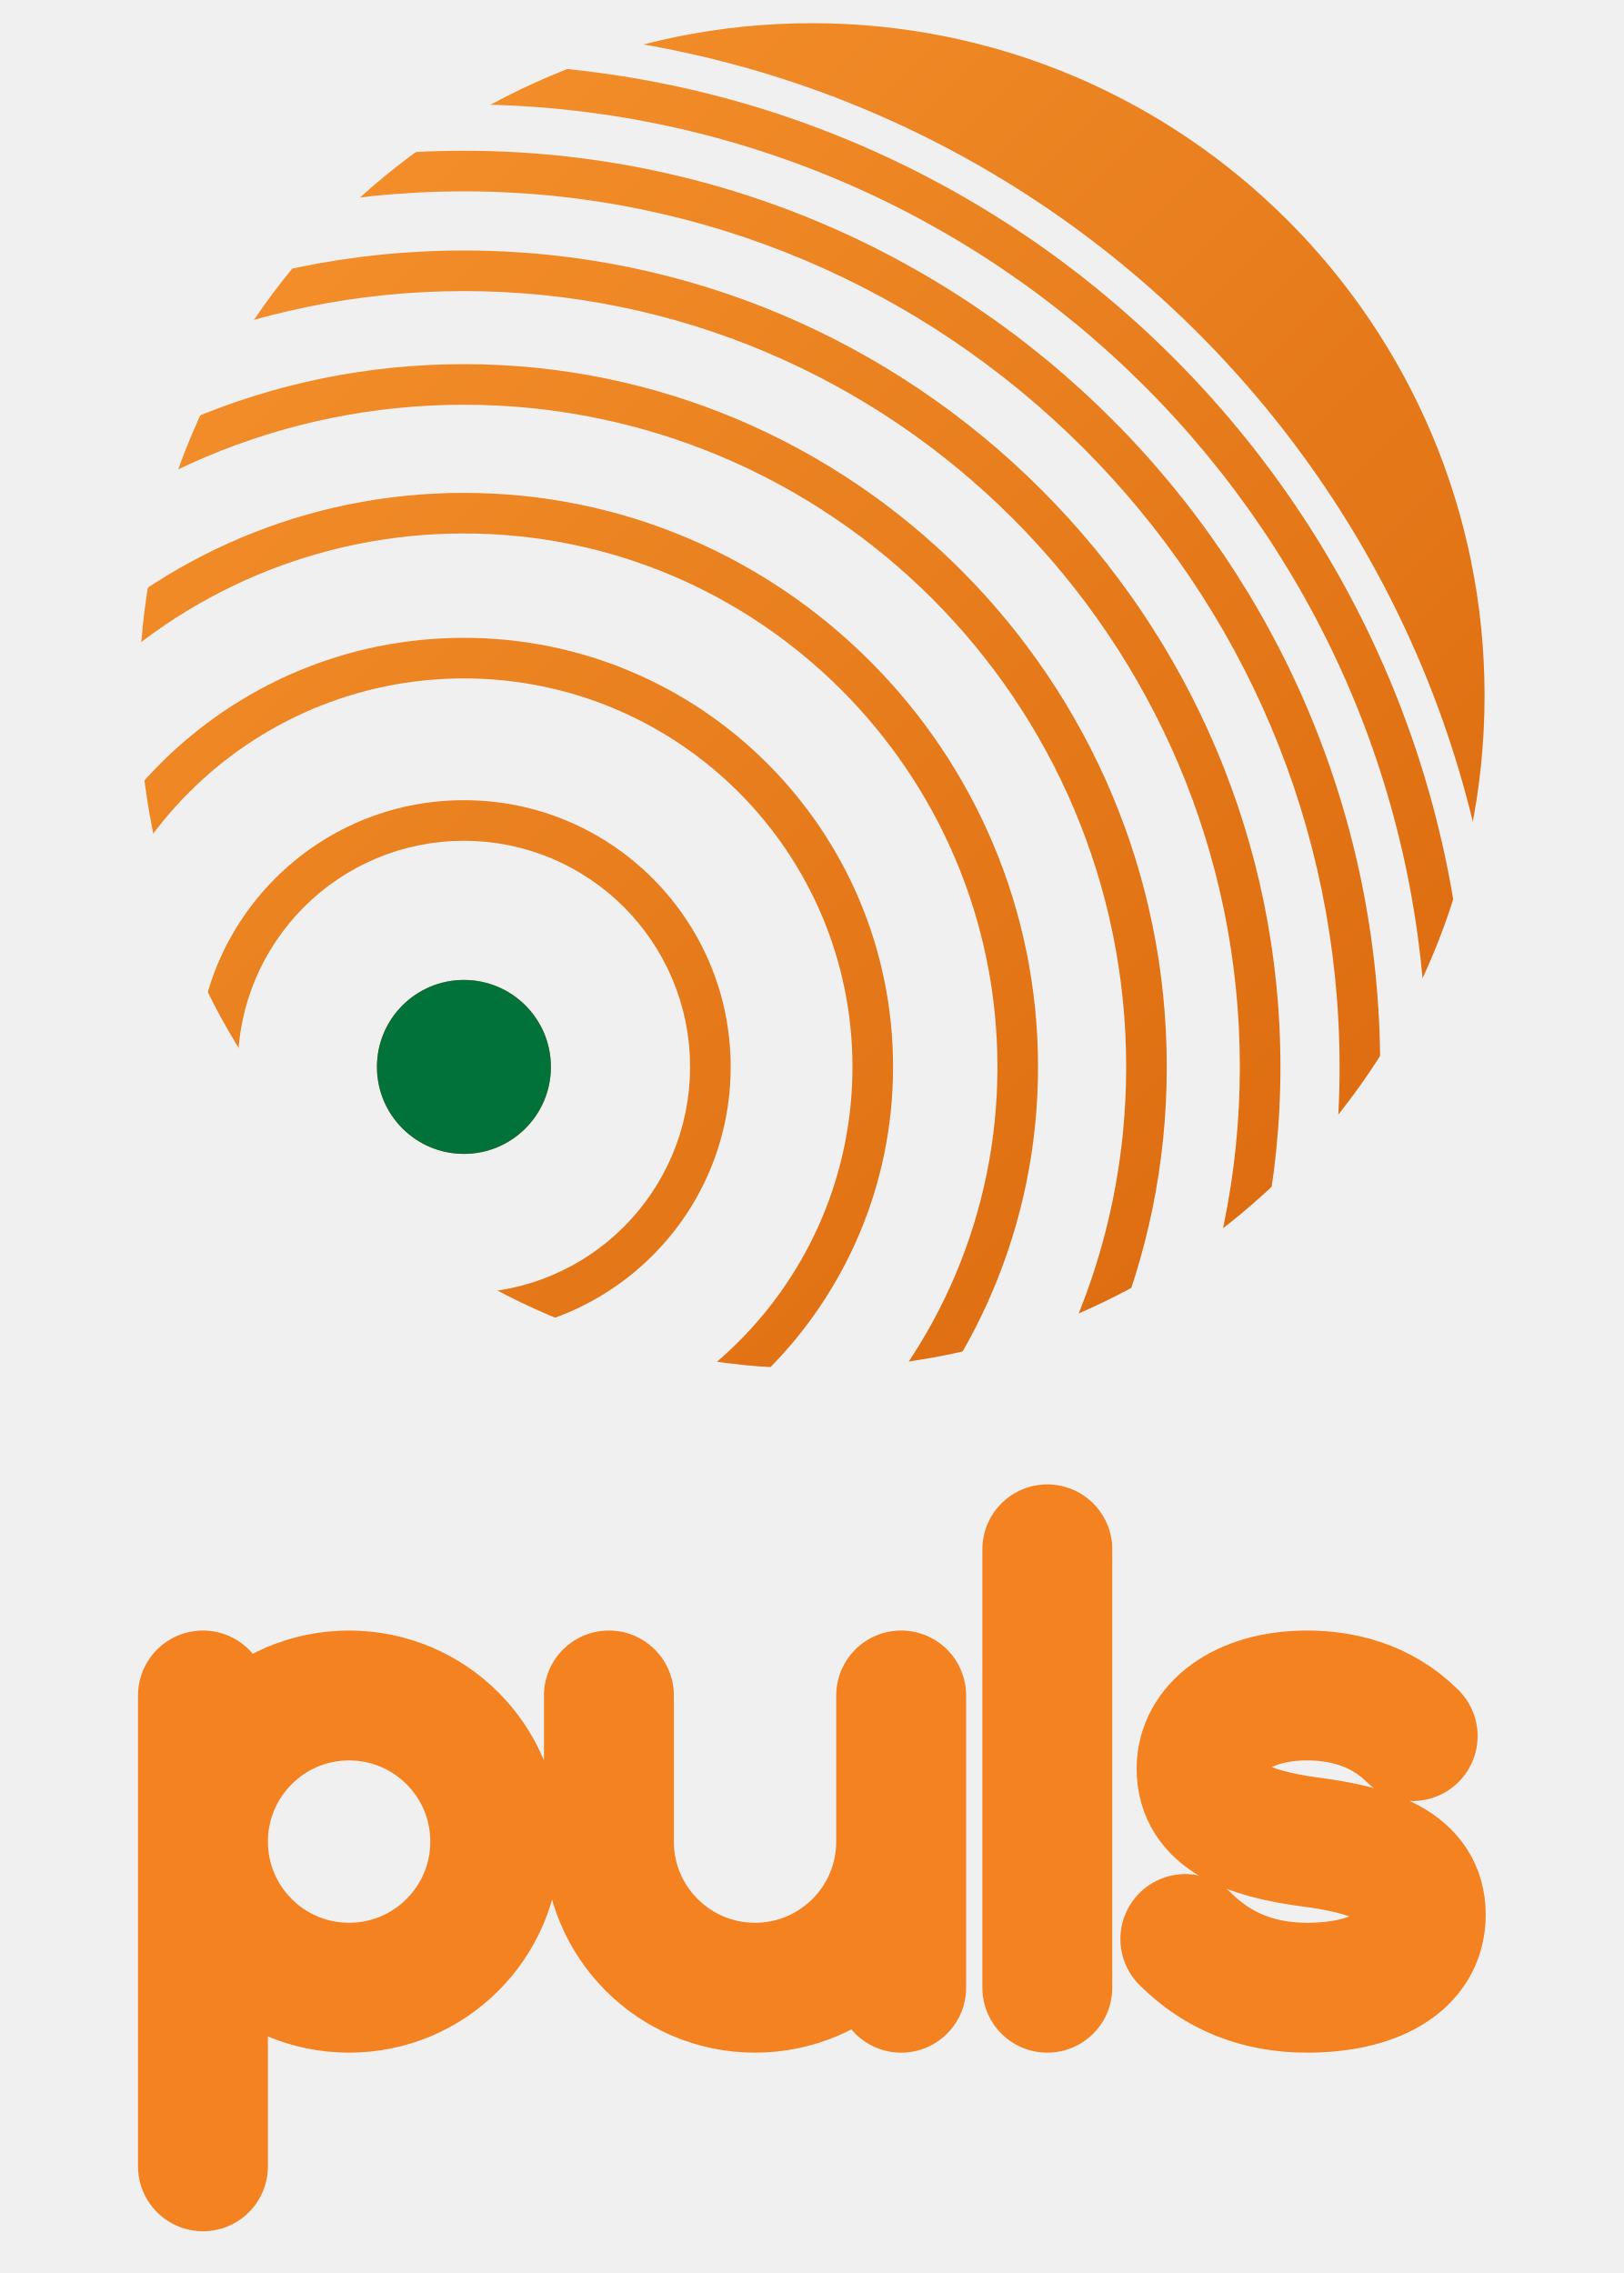
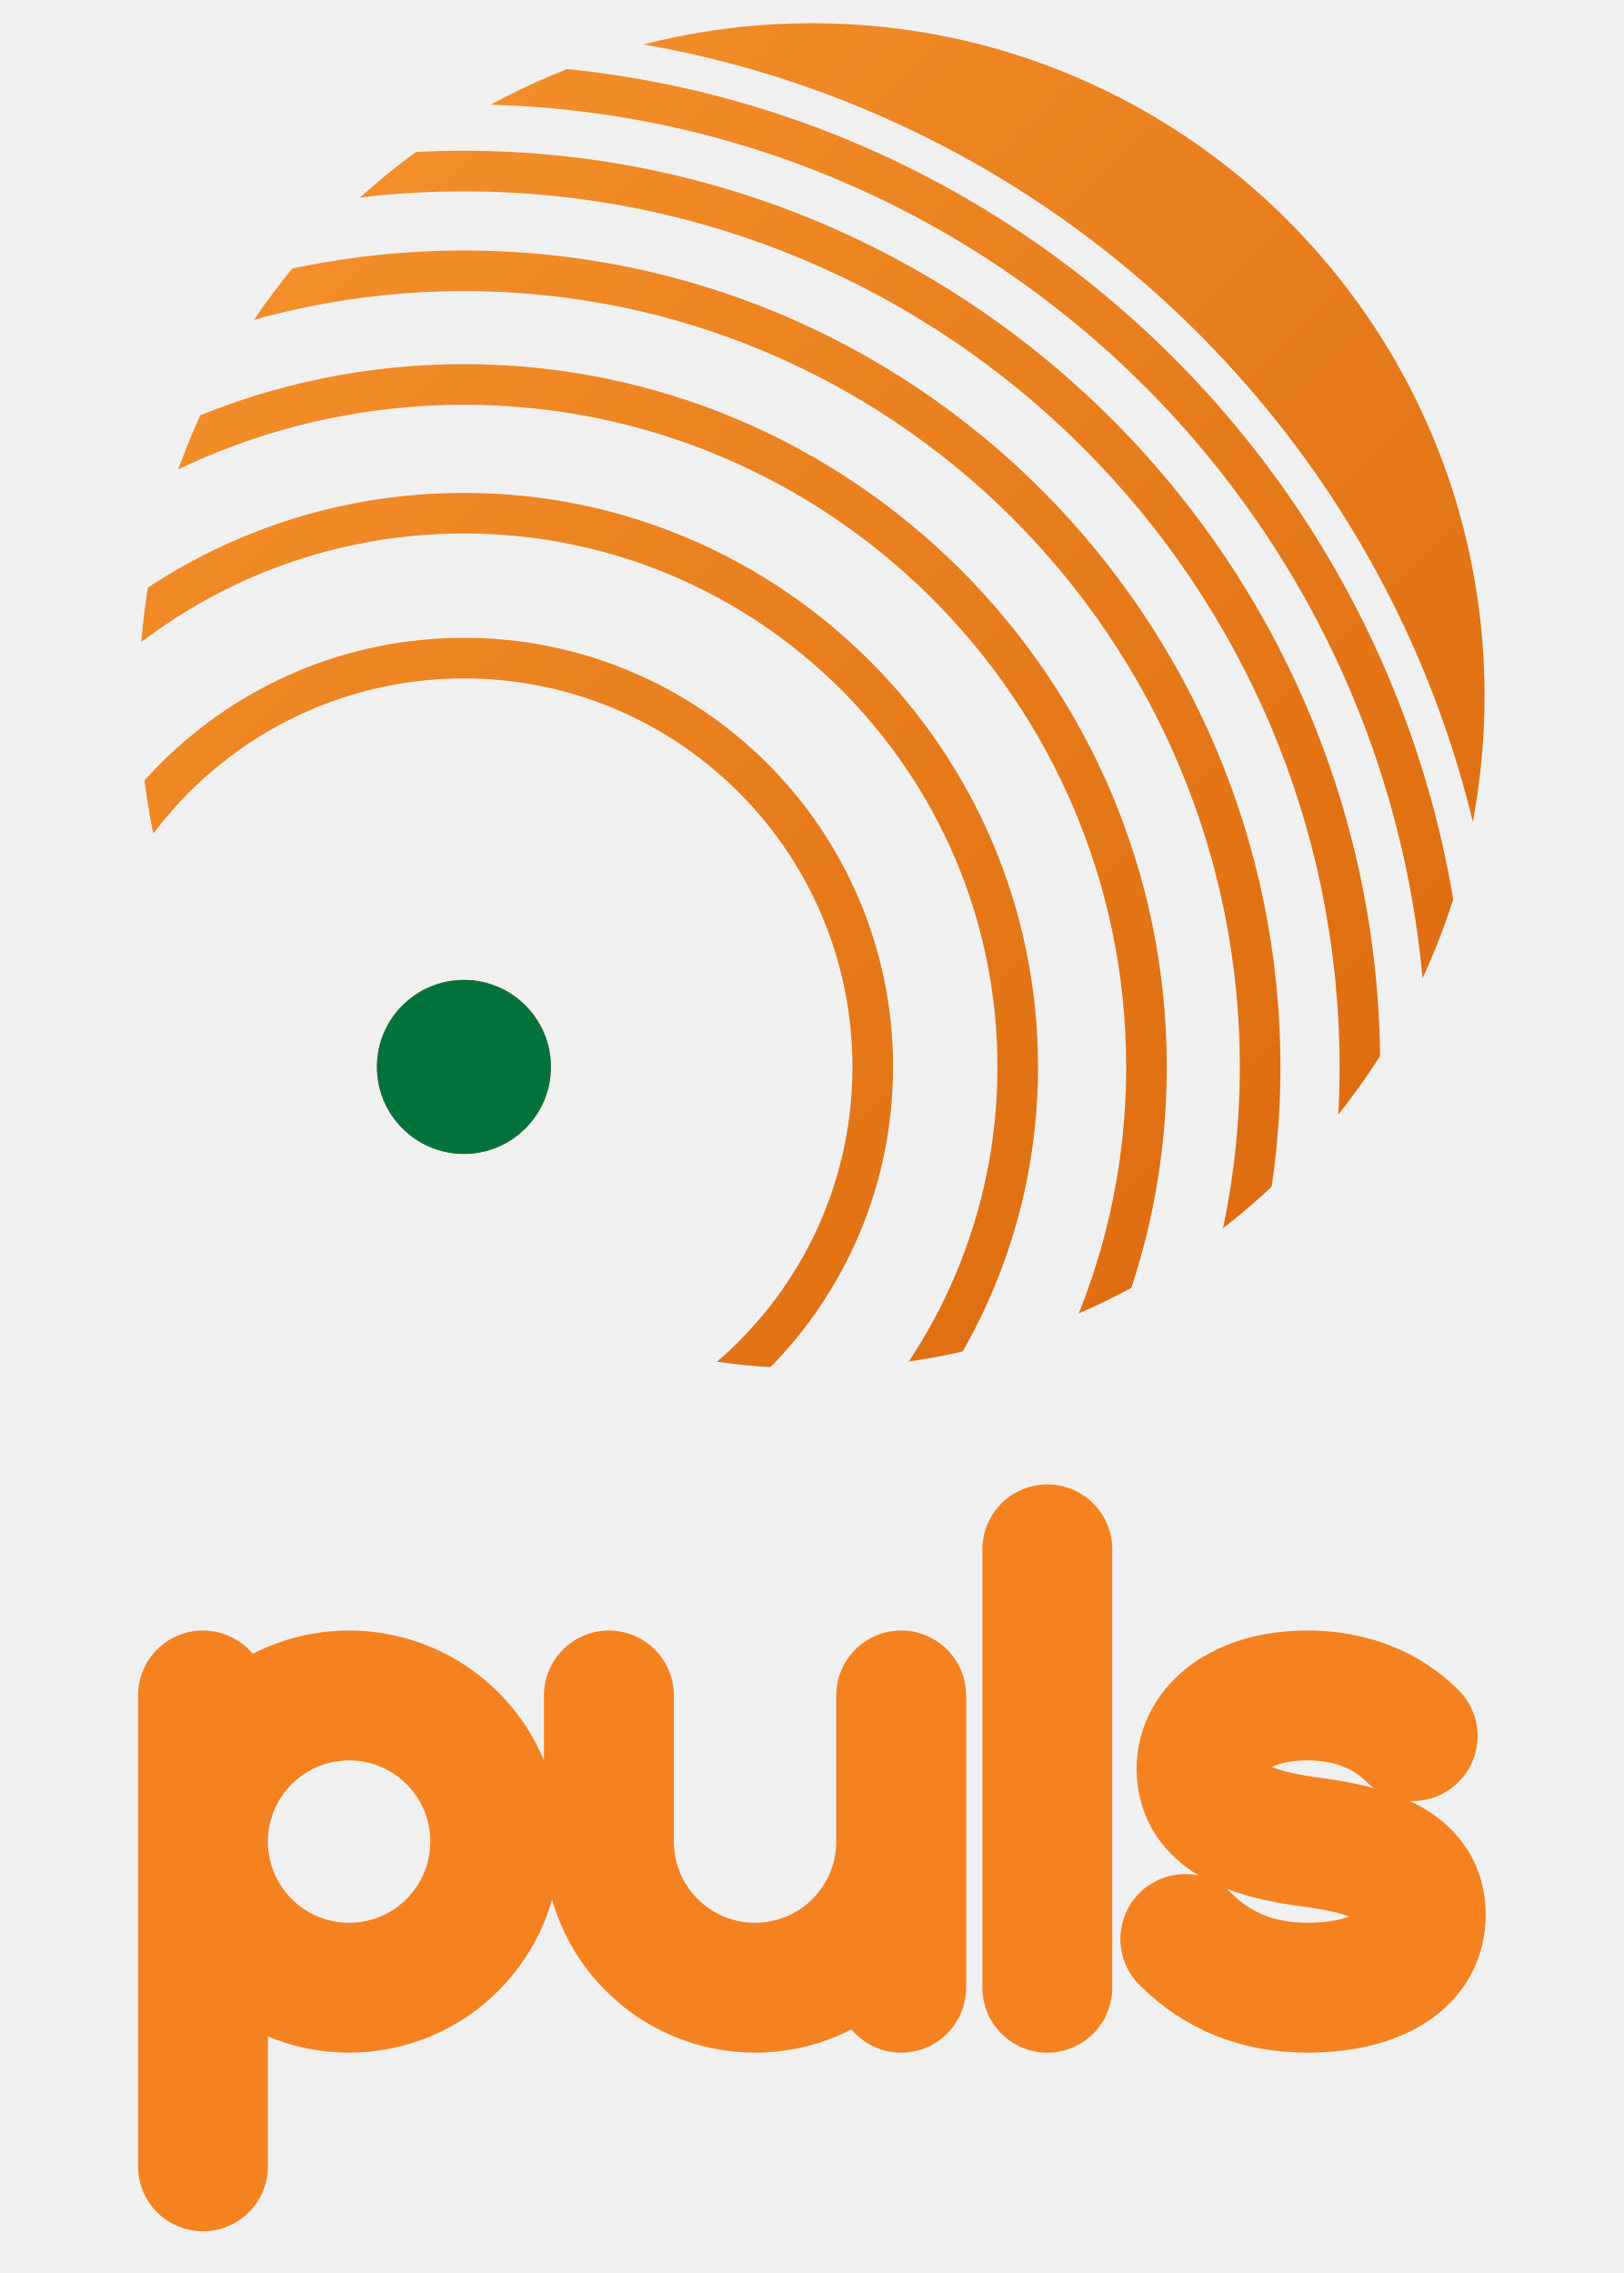
<svg xmlns="http://www.w3.org/2000/svg" viewBox="0 0 140 196" role="img" aria-label="Puls">
  <g transform="translate(10 0)">
    <defs>
      <linearGradient id="bg" x1="0" y1="0" x2="1" y2="1">
        <stop offset="0" stop-color="#f7952f" />
        <stop offset="1" stop-color="#d9660b" />
      </linearGradient>
      <mask id="cut" maskUnits="userSpaceOnUse" x="0" y="0" width="120" height="120">
        <circle cx="60" cy="60" r="58" fill="#fff" />
-         <circle cx="30" cy="92" r="13.5" fill="none" stroke="#000" stroke-width="12" />
-         <circle cx="30" cy="92" r="28.25" fill="none" stroke="#000" stroke-width="10.5" />
+         <circle cx="30" cy="92" r="20.5" fill="none" stroke="#000" stroke-width="26" />
        <circle cx="30" cy="92" r="41.5" fill="none" stroke="#000" stroke-width="9" />
        <circle cx="30" cy="92" r="53.3" fill="none" stroke="#000" stroke-width="7.6" />
        <circle cx="30" cy="92" r="63.75" fill="none" stroke="#000" stroke-width="6.3" />
        <circle cx="30" cy="92" r="72.95" fill="none" stroke="#000" stroke-width="5.1" />
        <circle cx="30" cy="92" r="81" fill="none" stroke="#000" stroke-width="4" />
        <circle cx="30" cy="92" r="88" fill="none" stroke="#000" stroke-width="3" />
      </mask>
    </defs>
    <rect width="120" height="120" fill="url(#bg)" mask="url(#cut)" />
    <circle class="puls-source" cx="30" cy="92" r="7.5" fill="#00723a" />
  </g>
  <g transform="translate(7.7 128) scale(.7)">
    <path d="M14 26V84M14 44a18 18 0 1 0 36 0a18 18 0 1 0-36 0M64 26v18a18 18 0 0 0 36 0M100 26v36M118 8v54M163 31c-4-4-9-5-13-5c-8 0-13 4-13 9c0 6 6 8 13 9c8 1 14 3 14 9c0 6-6 9-14 9c-6 0-11-2-15-6" fill="none" stroke="#f58220" stroke-width="16" stroke-linecap="round" stroke-linejoin="round" />
  </g>
</svg>
